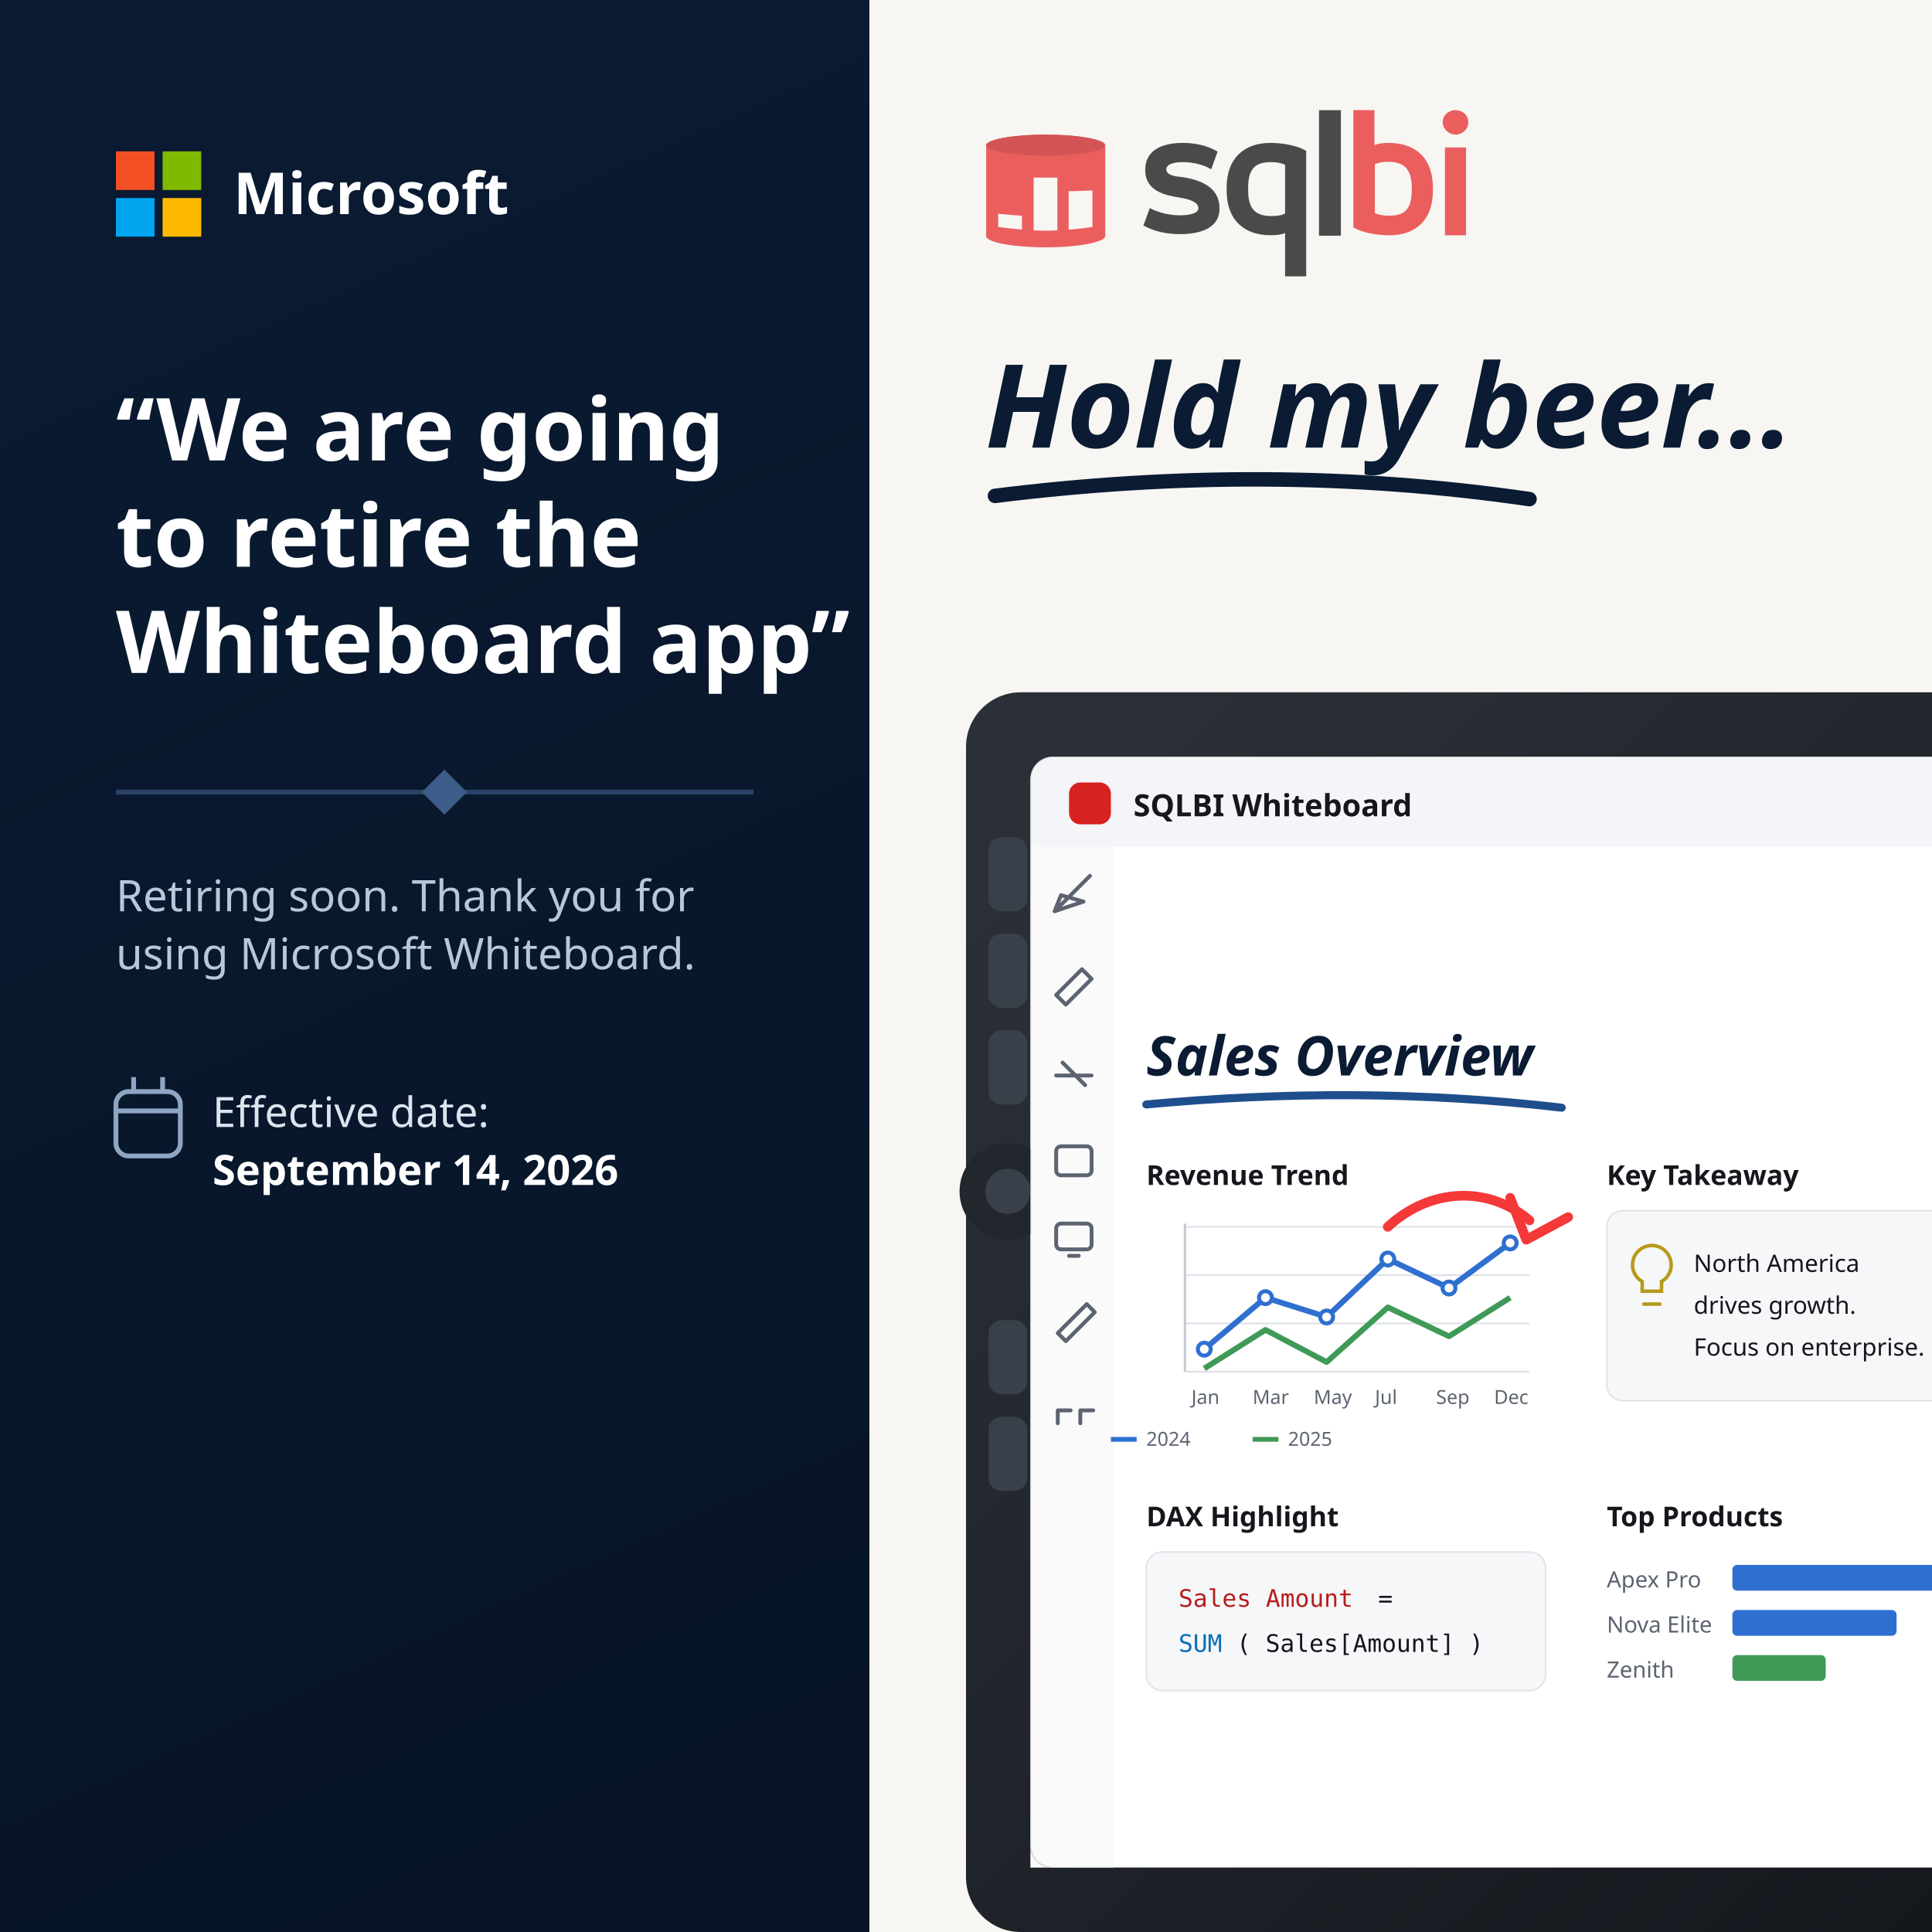
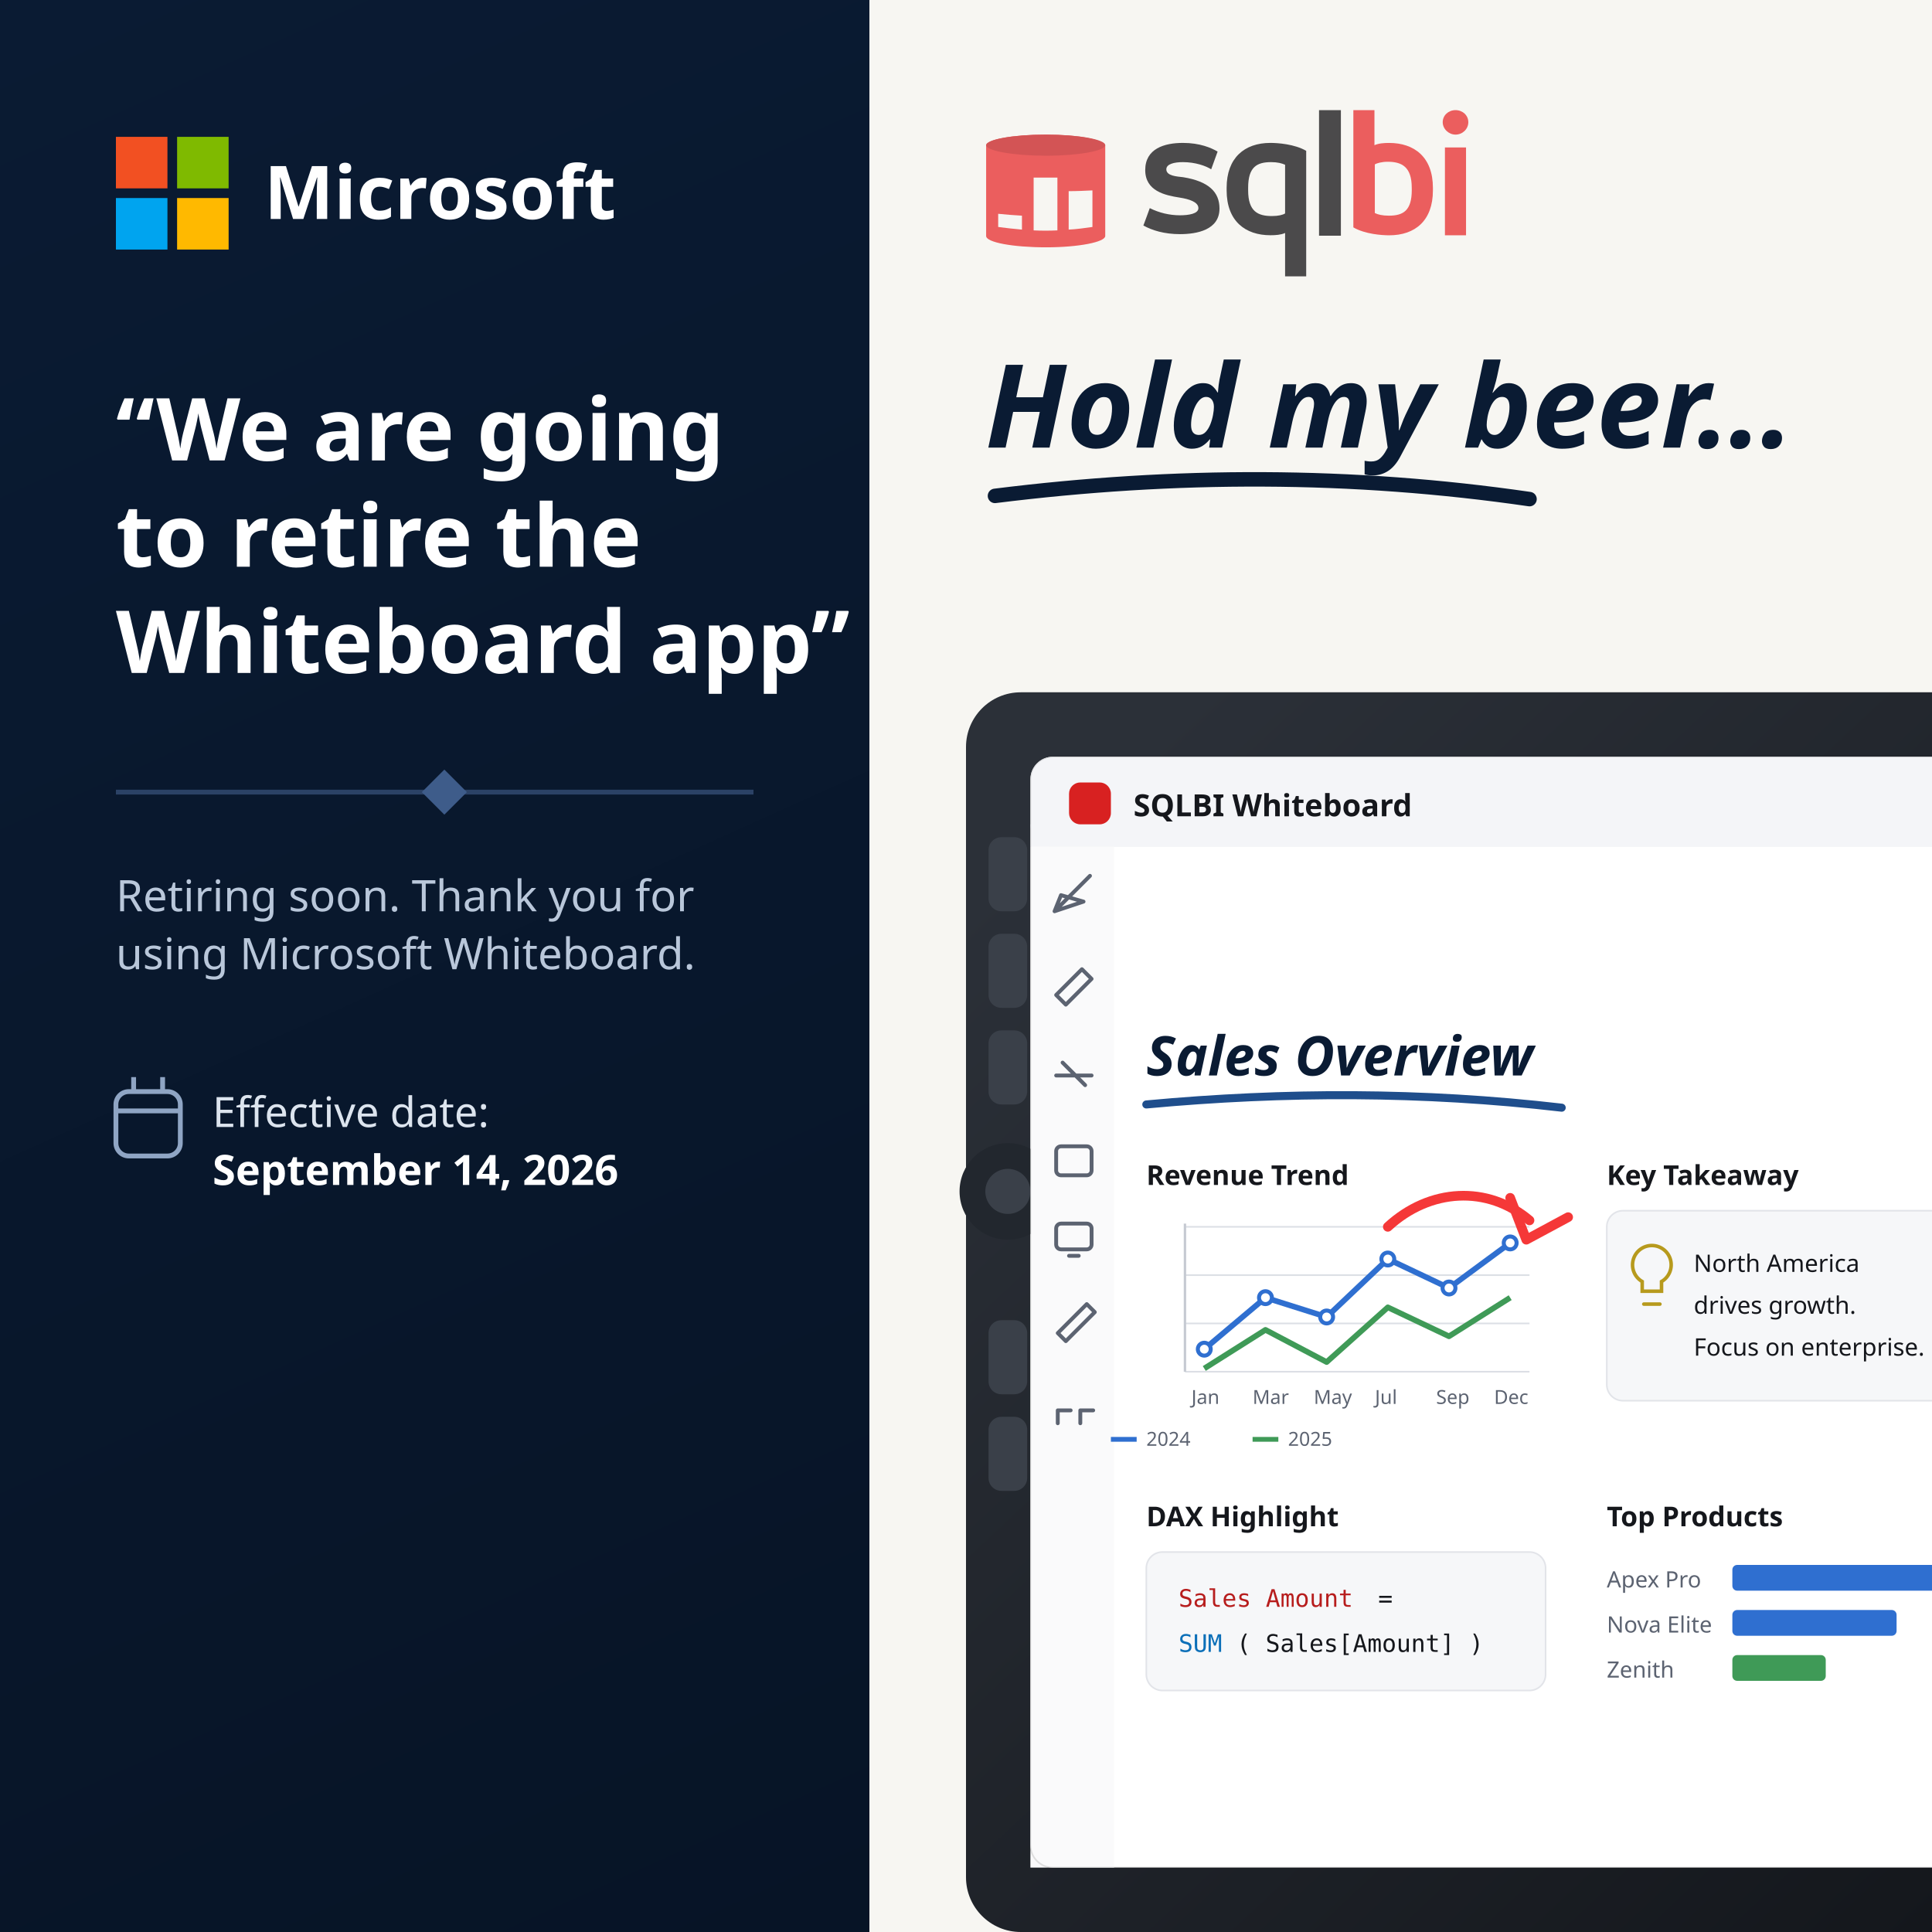
<svg xmlns="http://www.w3.org/2000/svg" viewBox="0 0 1200 1200" width="1200" height="1200" role="img" aria-label="Microsoft is retiring its Whiteboard app on 14 September 2026. SQLBI Whiteboard is the answer, shown on a pen display with charts, a DAX measure, and handwriting.">
  <defs>
    <linearGradient id="left" x1="0" y1="0" x2="540" y2="1200" gradientUnits="userSpaceOnUse">
      <stop stop-color="#0A1B33" />
      <stop offset="1" stop-color="#071426" />
    </linearGradient>
    <linearGradient id="pen" x1="600" y1="560" x2="1200" y2="1200" gradientUnits="userSpaceOnUse">
      <stop stop-color="#2B3038" />
      <stop offset="1" stop-color="#14171C" />
    </linearGradient>
    <clipPath id="board">
      <rect x="676" y="600" width="600" height="520" rx="10" />
    </clipPath>
  </defs>
  <rect width="1200" height="1200" fill="#F7F6F2" />
  <rect width="540" height="1200" fill="url(#left)" />
  <g font-family="Segoe UI Variable Display, Segoe UI, sans-serif" fill="#FFFFFF">
    <g>
-       <rect x="72" y="94" width="24" height="24" fill="#F25022" />
-       <rect x="101" y="94" width="24" height="24" fill="#7FBA00" />
-       <rect x="72" y="123" width="24" height="24" fill="#00A4EF" />
-       <rect x="101" y="123" width="24" height="24" fill="#FFB900" />
-       <text x="145" y="133" font-size="36" font-weight="600">Microsoft</text>
+       <rect x="72" y="85" width="32" height="32" fill="#F25022" />
+       <rect x="110" y="85" width="32" height="32" fill="#7FBA00" />
+       <rect x="72" y="123" width="32" height="32" fill="#00A4EF" />
+       <rect x="110" y="123" width="32" height="32" fill="#FFB900" />
+       <text x="164" y="136" font-size="46" font-weight="600">Microsoft</text>
    </g>
    <text x="72" y="286" font-size="54" font-weight="700">“We are going</text>
    <text x="72" y="352" font-size="54" font-weight="700">to retire the</text>
    <text x="72" y="418" font-size="54" font-weight="700">Whiteboard app”</text>
    <path d="M72 492h396" stroke="#2B4266" stroke-width="3" />
    <path d="M262 492l14-14 14 14-14 14z" fill="#3E5C8A" />
    <text x="72" y="566" font-size="27" fill="#B9C7DA">Retiring soon. Thank you for</text>
    <text x="72" y="602" font-size="27" fill="#B9C7DA">using Microsoft Whiteboard.</text>
    <g transform="translate(72 706)">
      <rect x="0" y="-28" width="40" height="40" rx="8" fill="none" stroke="#8FA5C4" stroke-width="3" />
      <path d="M0 -16h40M11 -28v-9M29 -28v-9" stroke="#8FA5C4" stroke-width="3" />
      <text x="60" y="-6" font-size="26" fill="#DCE4EE">Effective date:</text>
      <text x="60" y="30" font-size="26" font-weight="600">September 14, 2026</text>
    </g>
  </g>
  <g font-family="Segoe UI Variable Display, Segoe UI, sans-serif" fill="#0A1B33">
    <g transform="translate(612 67) scale(0.21209)">
      <path d="M349.1,111.4c0-18.8-77.3-33.1-173.3-33.1S2.4,92.7,2.4,110.3v265c0,18.8,79.5,33.1,175.5,33.1s173.3-15.5,173.3-33.1V109.2ZM107.3,356.5c-23.2-2.2-46.4-4.4-69.6-7.7V310.2c23.2,2.2,46.4,4.4,69.6,5.5Zm103.8,2.3q-34.8,1.65-69.6,0V204.2h69.6Zm102.6-10c-23.2,3.3-46.4,6.6-69.6,7.7V243.9c23.2,0,46.4-1.1,69.6-2.2Z" style="fill:#eb5e5e" />
      <path d="M177.9,78.3c96.1,0,173.3,14.4,173.3,30.9s-77.3,30.9-173.3,30.9S2.4,125.8,2.4,109.2,81.9,78.3,177.9,78.3Z" style="fill:#d35455" />
      <path d="M481.6,293.6a197.51,197.51,0,0,0,88.3,21c25.4,0,54.1-4.4,54.1-21,0-17.7-26.5-26.5-55.2-30.9-42-6.6-100.5-18.8-100.5-80.6,0-62.9,56.3-79.5,110.4-79.5,49.7,0,82.8,14.4,101.6,25.4l-18.8,51.9c-15.5-9.9-46.4-21-82.8-21-25.4,0-48.6,5.5-48.6,21,0,19.9,32,21,49.7,23.2,74,12.1,106,43.1,106,91.6,0,62.9-66.2,75.1-115.9,75.1-45.3,0-81.7-11-107.1-25.4C462.8,345.5,481.6,293.6,481.6,293.6ZM939.7,493.4H877.9v-127c-12.1,5.5-27.6,6.6-43.1,6.6-72.9,0-128.1-40.9-128.1-131.4V234c0-87.2,51.9-131.4,128.1-131.4,21,0,70.7,3.3,104.9,23.2V493.4Zm-170-251.7c0,61.8,28.7,75.1,69.6,75.1,18.8,0,32-3.3,38.6-7.7V166.6c-9.9-4.4-22.1-7.7-40.9-7.7-42,0-67.3,14.4-67.3,75.1v7.7ZM977.3,6.6h64V374.3h-64V6.6Z" style="fill:#4b4a4b" />
      <path d="M1077.8,6.6h61.8V109.3c12.1-5.5,27.6-6.6,43.1-6.6,72.9,0,128.1,40.9,128.1,131.4v7.7c0,88.3-51.9,131.4-128.1,131.4-21,0-70.7-3.3-104.9-23.2Zm171,227.3c0-61.8-29.7-76.1-70.6-76.1-17.7,0-32,4.4-37.5,7.7V308c8.8,4.4,22.1,7.7,40.9,7.7,42,0,67.3-14.4,67.3-75.1ZM1377,6.6c21,0,37.5,15.5,37.5,35.3s-16.6,36.4-37.5,36.4c-19.9,0-37.5-16.6-37.5-36.4S1356,6.6,1377,6.6Zm-31,109.3h61.8V373.1H1346V115.9Z" style="fill:#eb5e5e" />
    </g>
    <text x="612" y="278" font-size="72" font-weight="700" font-style="italic">Hold my beer…</text>
    <path d="M618 308c112-14 222-14 332 2" stroke="#0A1B33" stroke-width="9" fill="none" stroke-linecap="round" />
  </g>
  <g>
    <rect x="600" y="430" width="700" height="770" rx="34" fill="url(#pen)" />
    <rect x="640" y="470" width="640" height="690" rx="14" fill="#FFFFFF" />
    <g fill="#3A4049">
      <rect x="614" y="520" width="24" height="46" rx="8" />
      <rect x="614" y="580" width="24" height="46" rx="8" />
      <rect x="614" y="640" width="24" height="46" rx="8" />
      <circle cx="626" cy="740" r="30" fill="#22272E" />
      <circle cx="626" cy="740" r="14" fill="#3A4049" />
      <rect x="614" y="820" width="24" height="46" rx="8" />
      <rect x="614" y="880" width="24" height="46" rx="8" />
    </g>
    <rect x="640" y="470" width="640" height="56" rx="14" fill="#F4F5F8" />
    <rect x="640" y="512" width="640" height="14" fill="#F4F5F8" />
    <rect x="664" y="486" width="26" height="26" rx="7" fill="#D82121" />
    <text x="704" y="507" font-family="Segoe UI, sans-serif" font-size="19" font-weight="600" fill="#15171C">SQLBI Whiteboard</text>
    <g fill="#9AA1AD">
      <circle cx="1216" cy="499" r="3" />
      <circle cx="1228" cy="499" r="3" />
      <circle cx="1240" cy="499" r="3" />
    </g>
    <rect x="640" y="526" width="52" height="634" fill="#FAFAFB" />
    <g fill="none" stroke="#5C6371" stroke-width="2.4" stroke-linecap="round" stroke-linejoin="round">
      <path d="M655 566l22-22M655 566l4-10 14 4z" />
      <path d="M656 618l16-16 6 6-16 16z" />
      <path d="M656 668h22M660 660l14 14" />
      <rect x="656" y="712" width="22" height="18" rx="3" />
      <rect x="656" y="760" width="22" height="16" rx="3" />
      <path d="M664 780h6" />
      <path d="M657 828l18-18 5 5-18 18z" />
      <path d="M657 876h8M657 876v8M679 876h-8M671 884v-8" />
    </g>
    <g clip-path="url(#board)">
      <text x="712" y="668" font-family="Segoe UI Variable Display, Segoe UI, sans-serif" font-size="34" font-weight="700" font-style="italic" fill="#0A1B33">Sales Overview</text>
      <path d="M712 686c86-8 172-8 258 2" stroke="#1F4E8C" stroke-width="5" fill="none" stroke-linecap="round" />
      <text x="712" y="736" font-family="Segoe UI, sans-serif" font-size="17" font-weight="600" fill="#15171C">Revenue Trend</text>
      <g stroke="#DCDFE5" stroke-width="1">
        <path d="M736 762h214M736 792h214M736 822h214M736 852h214" />
      </g>
      <path d="M736 852v-92" stroke="#C6CAD2" stroke-width="1.5" />
      <polyline points="748,838 786,806 824,818 862,782 900,800 938,772" fill="none" stroke="#2F6FD0" stroke-width="3.5" stroke-linejoin="round" />
      <polyline points="748,850 786,826 824,846 862,812 900,830 938,806" fill="none" stroke="#3F9A57" stroke-width="3.5" stroke-linejoin="round" />
      <g fill="#FFFFFF" stroke="#2F6FD0" stroke-width="2.5">
        <circle cx="748" cy="838" r="4" />
        <circle cx="786" cy="806" r="4" />
        <circle cx="824" cy="818" r="4" />
        <circle cx="862" cy="782" r="4" />
        <circle cx="900" cy="800" r="4" />
        <circle cx="938" cy="772" r="4" />
      </g>
      <g font-family="Segoe UI, sans-serif" font-size="12" fill="#5C6371">
        <text x="740" y="872">Jan</text>
        <text x="778" y="872">Mar</text>
        <text x="816" y="872">May</text>
        <text x="854" y="872">Jul</text>
        <text x="892" y="872">Sep</text>
        <text x="928" y="872">Dec</text>
      </g>
      <g font-family="Segoe UI, sans-serif" font-size="12" fill="#5C6371">
        <text x="712" y="898">2024</text>
        <text x="800" y="898">2025</text>
      </g>
      <path d="M690 894h16" stroke="#2F6FD0" stroke-width="3" />
      <path d="M778 894h16" stroke="#3F9A57" stroke-width="3" />
      <text x="998" y="736" font-family="Segoe UI, sans-serif" font-size="17" font-weight="600" fill="#15171C">Key Takeaway</text>
      <rect x="998" y="752" width="240" height="118" rx="10" fill="#F6F7F9" stroke="#E2E4E9" />
      <g font-family="Segoe UI, sans-serif" font-size="15" fill="#15171C">
        <text x="1052" y="790">North America</text>
        <text x="1052" y="816">drives growth.</text>
        <text x="1052" y="842">Focus on enterprise.</text>
      </g>
      <g stroke="#B79A1D" stroke-width="2.2" fill="none" stroke-linecap="round">
        <path d="M1020 796a12 12 0 1 1 12 0v6h-12z" />
        <path d="M1021 810h10" />
      </g>
      <text x="712" y="948" font-family="Segoe UI, sans-serif" font-size="17" font-weight="600" fill="#15171C">DAX Highlight</text>
      <rect x="712" y="964" width="248" height="86" rx="10" fill="#F6F7F9" stroke="#E2E4E9" />
      <g font-family="Cascadia Mono, Consolas, monospace" font-size="15">
        <text x="732" y="998" fill="#B71D1D">Sales Amount</text>
        <text x="856" y="998" fill="#15171C">=</text>
        <text x="732" y="1026" fill="#0B6FB8">SUM</text>
        <text x="768" y="1026" fill="#15171C">( Sales[Amount] )</text>
      </g>
      <text x="998" y="948" font-family="Segoe UI, sans-serif" font-size="17" font-weight="600" fill="#15171C">Top Products</text>
      <g font-family="Segoe UI, sans-serif" font-size="14" fill="#5C6371">
        <text x="998" y="986">Apex Pro</text>
        <text x="998" y="1014">Nova Elite</text>
        <text x="998" y="1042">Zenith</text>
      </g>
      <g>
        <rect x="1076" y="972" width="146" height="16" rx="3" fill="#2F6FD0" />
        <rect x="1076" y="1000" width="102" height="16" rx="3" fill="#2F6FD0" />
        <rect x="1076" y="1028" width="58" height="16" rx="3" fill="#3F9A57" />
      </g>
      <g fill="none" stroke="#F42727" stroke-linecap="round" stroke-linejoin="round" opacity=".92">
        <path d="M862 762c26-24 62-26 88-4" stroke-width="6" />
        <path d="M938 744l10 26 26-14" stroke-width="6" />
      </g>
    </g>
    <rect x="640" y="470" width="640" height="690" rx="14" fill="none" stroke="#0A0C10" stroke-opacity=".12" />
  </g>
</svg>
